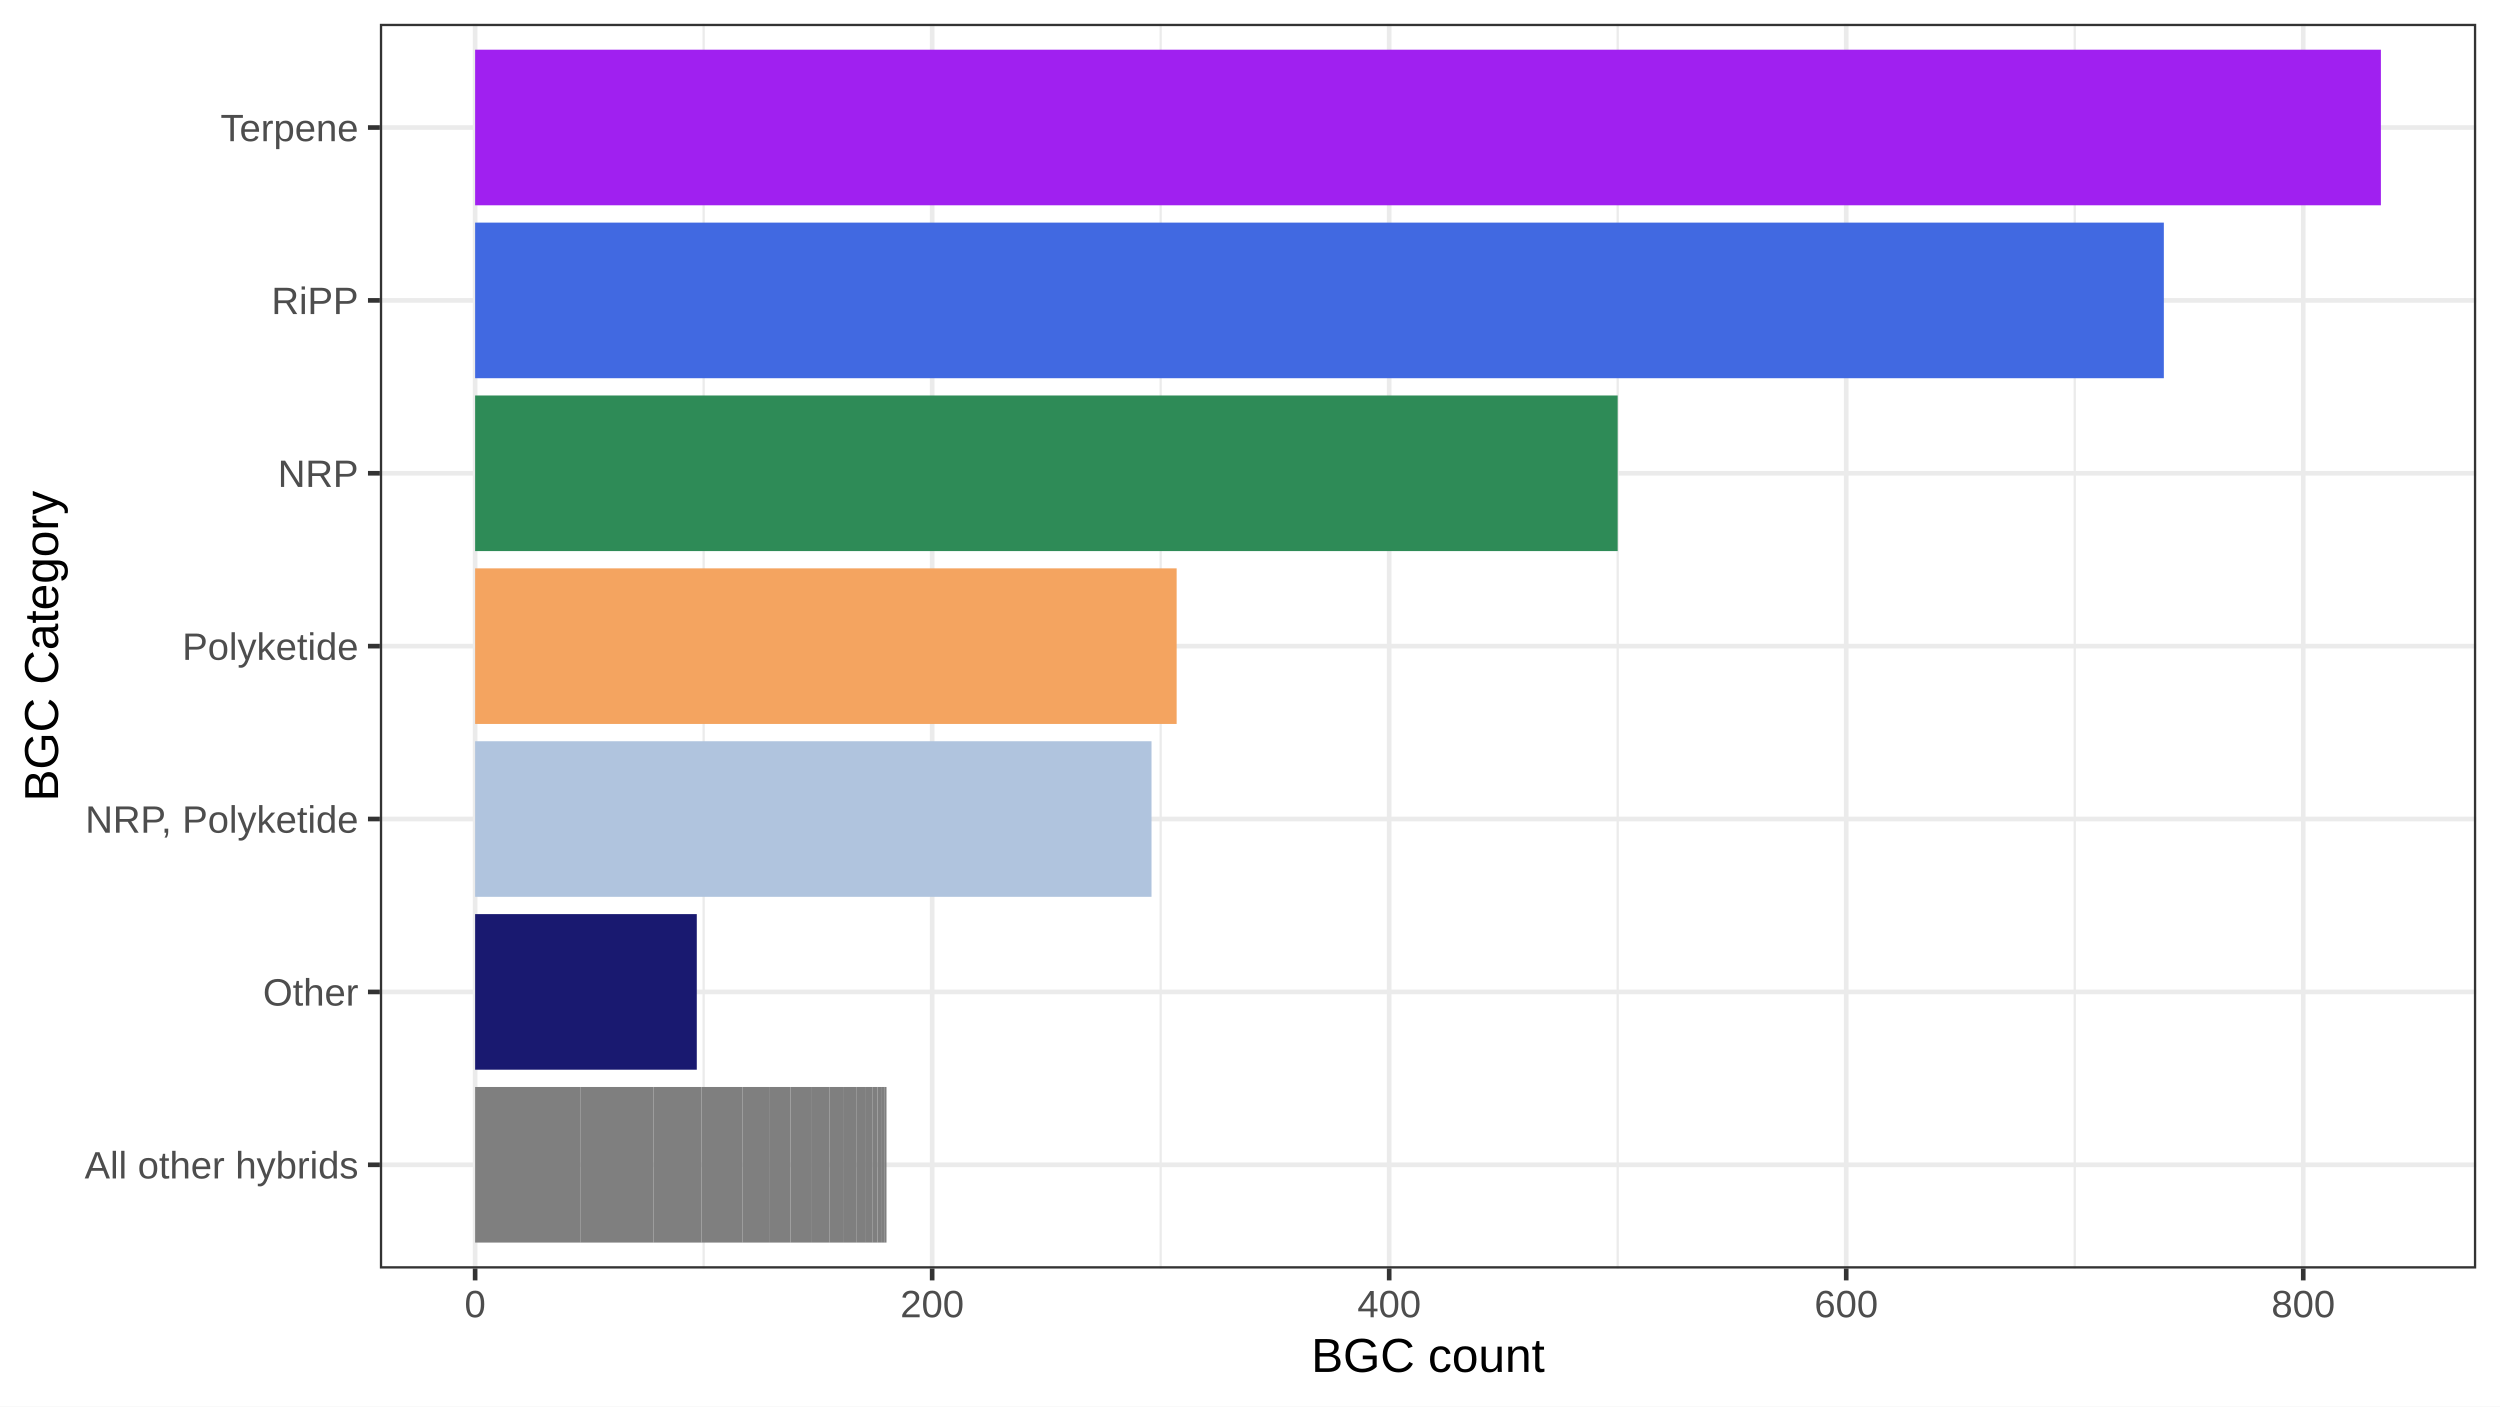
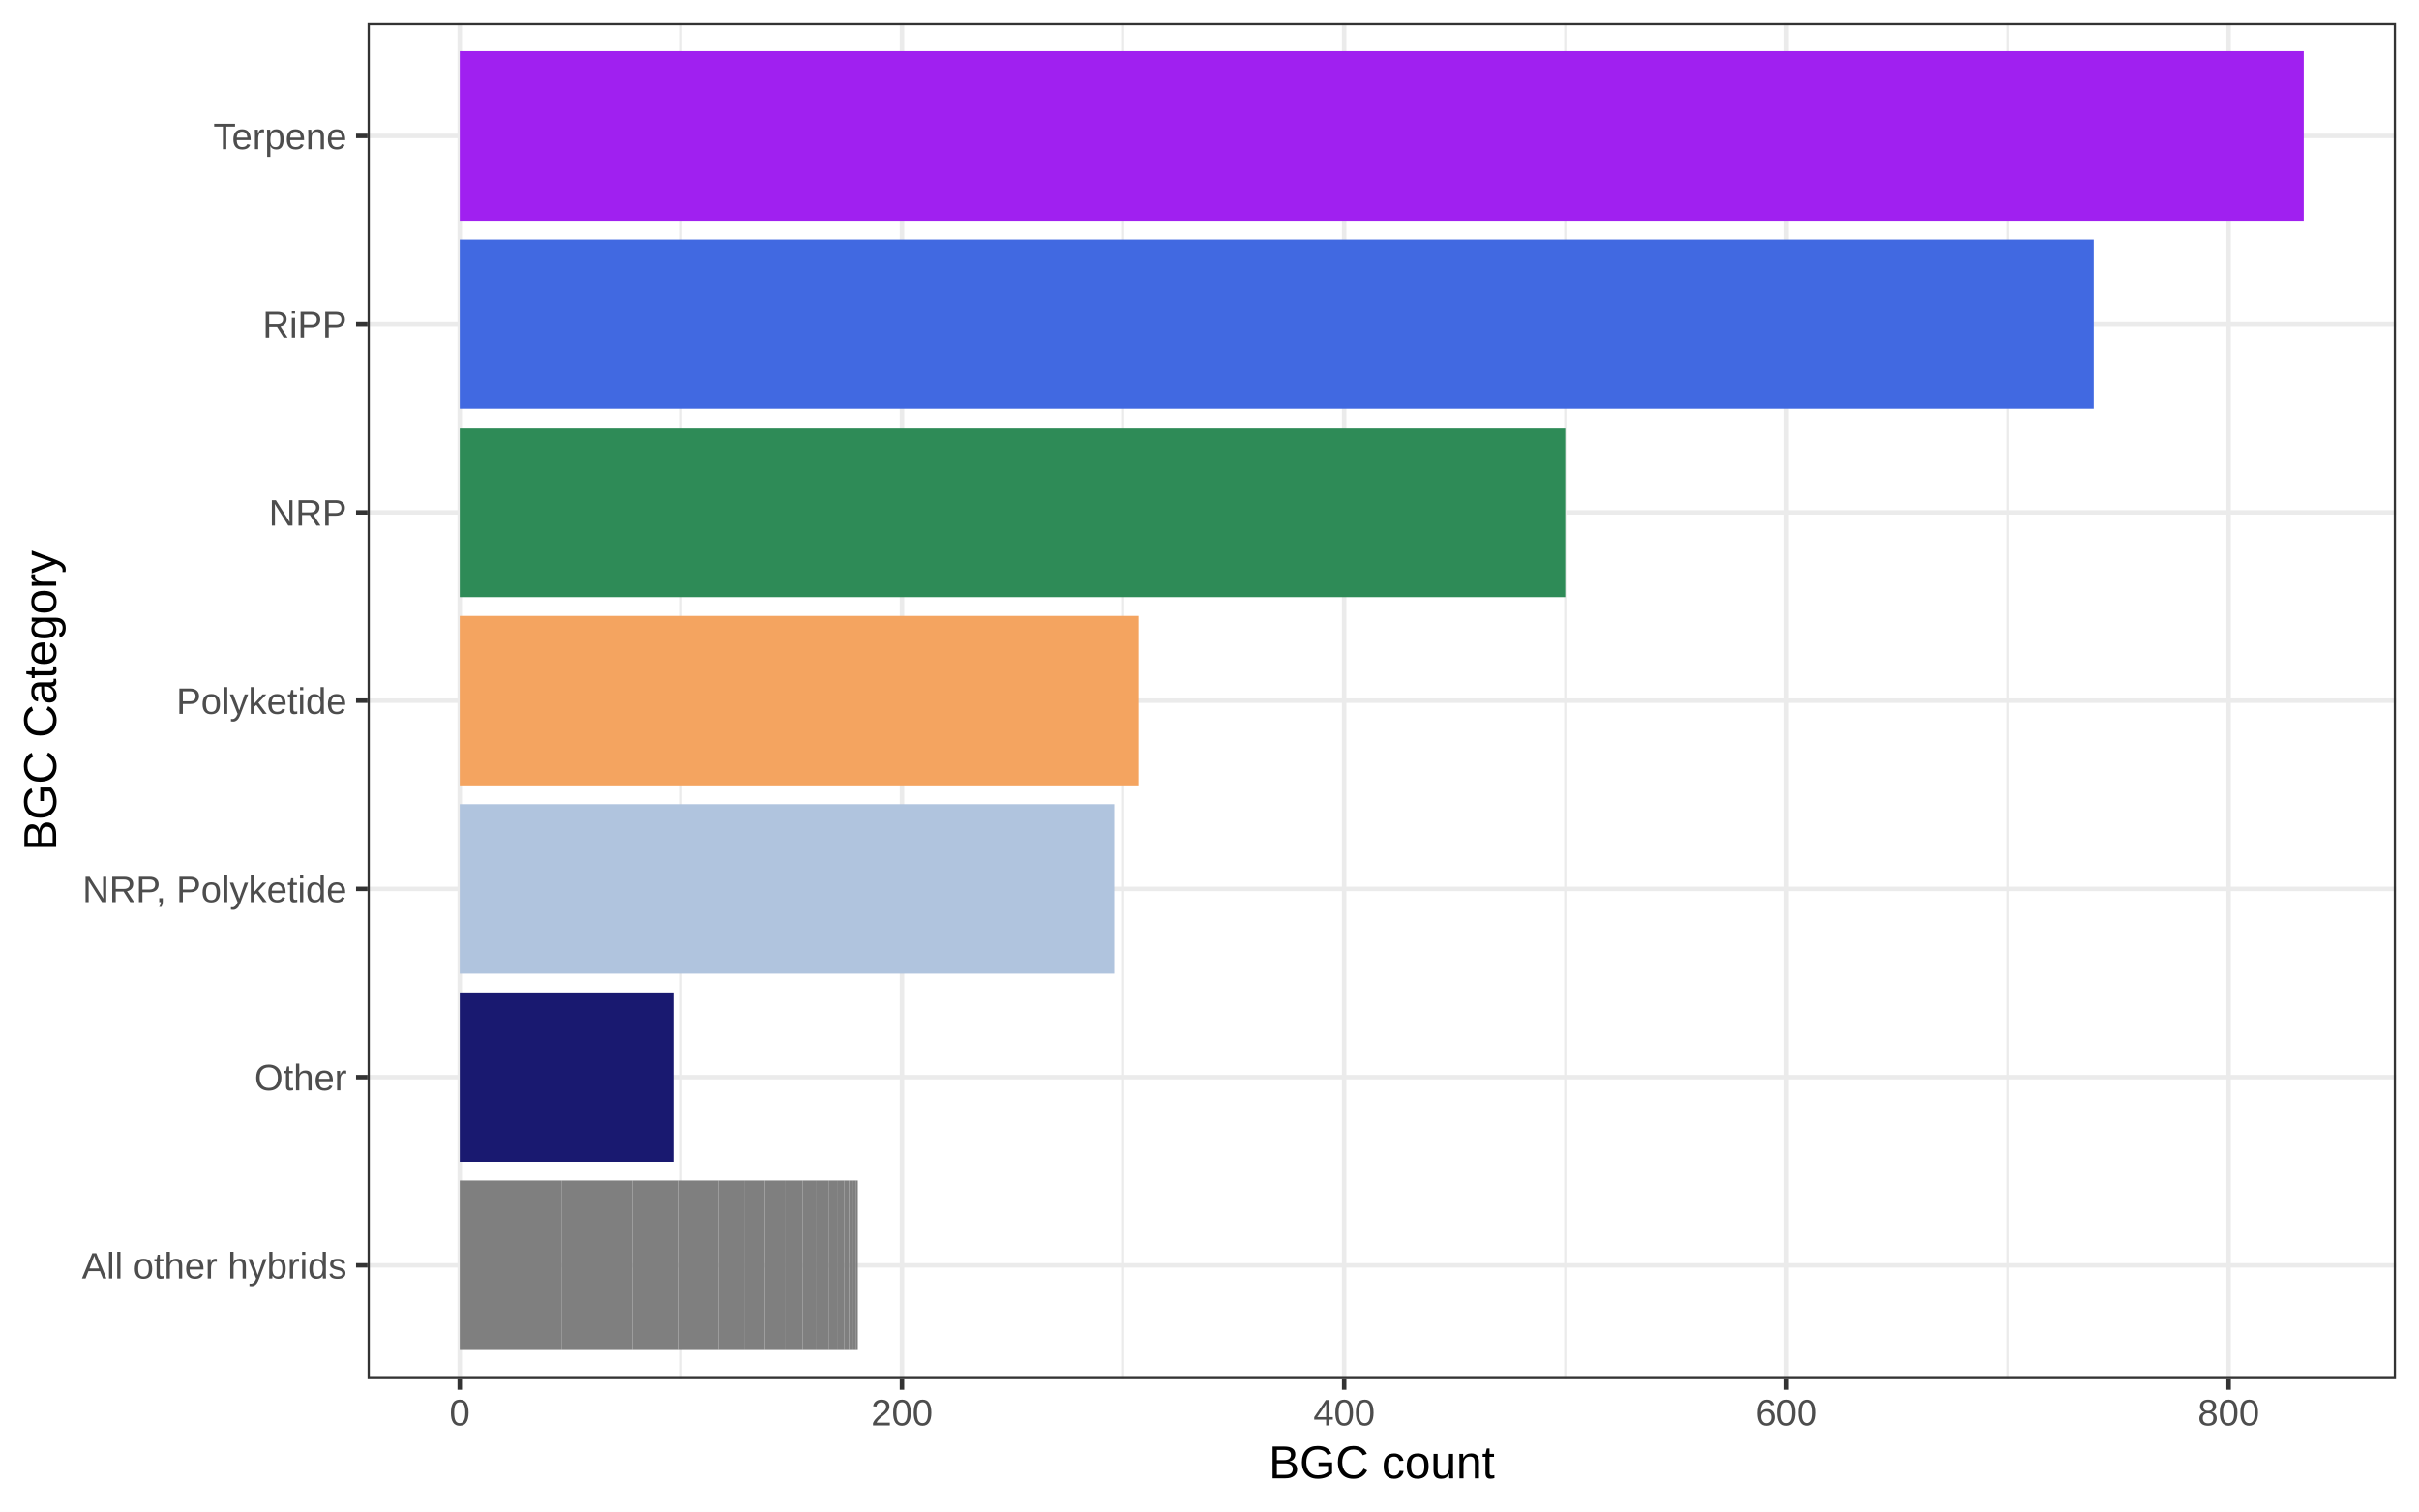
- <svg xmlns="http://www.w3.org/2000/svg" class="svglite" width="576.00pt" height="324.00pt" viewBox="0 0 576.00 324.00">
+ <svg xmlns="http://www.w3.org/2000/svg" class="svglite" width="576.00pt" height="360.00pt" viewBox="0 0 576.00 360.00">
  <defs>
    <style type="text/css">
    .svglite line, .svglite polyline, .svglite polygon, .svglite path, .svglite rect, .svglite circle {
      fill: none;
      stroke: #000000;
      stroke-linecap: round;
      stroke-linejoin: round;
      stroke-miterlimit: 10.00;
    }
    .svglite text {
      white-space: pre;
    }
  </style>
  </defs>
  <rect width="100%" height="100%" style="stroke: none; fill: #FFFFFF;" />
  <defs>
-     <clipPath id="cpMC4wMHw1NzYuMDB8MC4wMHwzMjQuMDA=">
-       <rect x="0.00" y="0.00" width="576.00" height="324.00" />
+     <clipPath id="cpMC4wMHw1NzYuMDB8MC4wMHwzNjAuMDA=">
+       <rect x="0.00" y="0.00" width="576.00" height="360.00" />
    </clipPath>
  </defs>
-   <g clip-path="url(#cpMC4wMHw1NzYuMDB8MC4wMHwzMjQuMDA=)">
-     <rect x="0.00" y="0.00" width="576.00" height="324.00" style="stroke-width: 1.07; stroke: #FFFFFF; fill: #FFFFFF;" />
+   <g clip-path="url(#cpMC4wMHw1NzYuMDB8MC4wMHwzNjAuMDA=)">
+     <rect x="0.00" y="0.00" width="576.00" height="360.00" style="stroke-width: 1.07; stroke: #FFFFFF; fill: #FFFFFF;" />
  </g>
  <defs>
-     <clipPath id="cpODcuNTJ8NTcwLjUyfDUuNDh8MjkyLjI3">
-       <rect x="87.52" y="5.48" width="483.00" height="286.79" />
+     <clipPath id="cpODcuNTJ8NTcwLjUyfDUuNDh8MzI4LjI3">
+       <rect x="87.52" y="5.48" width="483.00" height="322.79" />
    </clipPath>
  </defs>
-   <g clip-path="url(#cpODcuNTJ8NTcwLjUyfDUuNDh8MjkyLjI3)">
-     <rect x="87.52" y="5.48" width="483.00" height="286.79" style="stroke-width: 1.07; stroke: none; fill: #FFFFFF;" />
-     <polyline points="162.12,292.27 162.12,5.48 " style="stroke-width: 0.53; stroke: #EBEBEB; stroke-linecap: butt;" />
-     <polyline points="267.42,292.27 267.42,5.48 " style="stroke-width: 0.53; stroke: #EBEBEB; stroke-linecap: butt;" />
-     <polyline points="372.72,292.27 372.72,5.48 " style="stroke-width: 0.53; stroke: #EBEBEB; stroke-linecap: butt;" />
-     <polyline points="478.02,292.27 478.02,5.48 " style="stroke-width: 0.53; stroke: #EBEBEB; stroke-linecap: butt;" />
-     <polyline points="87.52,268.37 570.52,268.37 " style="stroke-width: 1.07; stroke: #EBEBEB; stroke-linecap: butt;" />
-     <polyline points="87.52,228.54 570.52,228.54 " style="stroke-width: 1.07; stroke: #EBEBEB; stroke-linecap: butt;" />
-     <polyline points="87.52,188.70 570.52,188.70 " style="stroke-width: 1.07; stroke: #EBEBEB; stroke-linecap: butt;" />
-     <polyline points="87.52,148.87 570.52,148.87 " style="stroke-width: 1.07; stroke: #EBEBEB; stroke-linecap: butt;" />
-     <polyline points="87.52,109.04 570.52,109.04 " style="stroke-width: 1.07; stroke: #EBEBEB; stroke-linecap: butt;" />
-     <polyline points="87.52,69.21 570.52,69.21 " style="stroke-width: 1.07; stroke: #EBEBEB; stroke-linecap: butt;" />
-     <polyline points="87.52,29.38 570.52,29.38 " style="stroke-width: 1.07; stroke: #EBEBEB; stroke-linecap: butt;" />
-     <polyline points="109.47,292.27 109.47,5.48 " style="stroke-width: 1.07; stroke: #EBEBEB; stroke-linecap: butt;" />
-     <polyline points="214.77,292.27 214.77,5.48 " style="stroke-width: 1.07; stroke: #EBEBEB; stroke-linecap: butt;" />
-     <polyline points="320.07,292.27 320.07,5.48 " style="stroke-width: 1.07; stroke: #EBEBEB; stroke-linecap: butt;" />
-     <polyline points="425.37,292.27 425.37,5.48 " style="stroke-width: 1.07; stroke: #EBEBEB; stroke-linecap: butt;" />
-     <polyline points="530.67,292.27 530.67,5.48 " style="stroke-width: 1.07; stroke: #EBEBEB; stroke-linecap: butt;" />
-     <rect x="109.47" y="11.45" width="439.09" height="35.85" style="stroke-width: 1.07; stroke: none; stroke-linecap: butt; stroke-linejoin: miter; fill: #A020F0;" />
-     <rect x="109.47" y="51.29" width="389.08" height="35.85" style="stroke-width: 1.07; stroke: none; stroke-linecap: butt; stroke-linejoin: miter; fill: #4169E1;" />
-     <rect x="109.47" y="91.12" width="263.24" height="35.85" style="stroke-width: 1.07; stroke: none; stroke-linecap: butt; stroke-linejoin: miter; fill: #2E8B57;" />
-     <rect x="109.47" y="130.95" width="161.63" height="35.85" style="stroke-width: 1.07; stroke: none; stroke-linecap: butt; stroke-linejoin: miter; fill: #F4A460;" />
-     <rect x="109.47" y="170.78" width="155.84" height="35.85" style="stroke-width: 1.07; stroke: none; stroke-linecap: butt; stroke-linejoin: miter; fill: #B0C4DE;" />
-     <rect x="109.47" y="210.61" width="51.07" height="35.85" style="stroke-width: 1.07; stroke: none; stroke-linecap: butt; stroke-linejoin: miter; fill: #191970;" />
-     <rect x="109.47" y="250.44" width="24.22" height="35.85" style="stroke-width: 1.07; stroke: none; stroke-linecap: butt; stroke-linejoin: miter; fill: #7F7F7F;" />
-     <rect x="133.69" y="250.44" width="16.85" height="35.85" style="stroke-width: 1.07; stroke: none; stroke-linecap: butt; stroke-linejoin: miter; fill: #7F7F7F;" />
-     <rect x="150.54" y="250.44" width="11.06" height="35.85" style="stroke-width: 1.07; stroke: none; stroke-linecap: butt; stroke-linejoin: miter; fill: #7F7F7F;" />
-     <rect x="161.60" y="250.44" width="9.48" height="35.85" style="stroke-width: 1.07; stroke: none; stroke-linecap: butt; stroke-linejoin: miter; fill: #7F7F7F;" />
-     <rect x="171.07" y="250.44" width="6.32" height="35.85" style="stroke-width: 1.07; stroke: none; stroke-linecap: butt; stroke-linejoin: miter; fill: #7F7F7F;" />
-     <rect x="177.39" y="250.44" width="4.74" height="35.85" style="stroke-width: 1.07; stroke: none; stroke-linecap: butt; stroke-linejoin: miter; fill: #7F7F7F;" />
-     <rect x="182.13" y="250.44" width="4.74" height="35.85" style="stroke-width: 1.07; stroke: none; stroke-linecap: butt; stroke-linejoin: miter; fill: #7F7F7F;" />
-     <rect x="186.87" y="250.44" width="4.21" height="35.85" style="stroke-width: 1.07; stroke: none; stroke-linecap: butt; stroke-linejoin: miter; fill: #7F7F7F;" />
-     <rect x="191.08" y="250.44" width="3.16" height="35.85" style="stroke-width: 1.07; stroke: none; stroke-linecap: butt; stroke-linejoin: miter; fill: #7F7F7F;" />
-     <rect x="194.24" y="250.44" width="3.16" height="35.85" style="stroke-width: 1.07; stroke: none; stroke-linecap: butt; stroke-linejoin: miter; fill: #7F7F7F;" />
-     <rect x="197.40" y="250.44" width="2.11" height="35.85" style="stroke-width: 1.07; stroke: none; stroke-linecap: butt; stroke-linejoin: miter; fill: #7F7F7F;" />
-     <rect x="199.50" y="250.44" width="1.58" height="35.85" style="stroke-width: 1.07; stroke: none; stroke-linecap: butt; stroke-linejoin: miter; fill: #7F7F7F;" />
-     <rect x="201.08" y="250.44" width="1.05" height="35.85" style="stroke-width: 1.07; stroke: none; stroke-linecap: butt; stroke-linejoin: miter; fill: #7F7F7F;" />
-     <rect x="202.14" y="250.44" width="1.05" height="35.85" style="stroke-width: 1.07; stroke: none; stroke-linecap: butt; stroke-linejoin: miter; fill: #7F7F7F;" />
-     <rect x="203.19" y="250.44" width="0.53" height="35.85" style="stroke-width: 1.07; stroke: none; stroke-linecap: butt; stroke-linejoin: miter; fill: #7F7F7F;" />
-     <rect x="203.72" y="250.44" width="0.53" height="35.85" style="stroke-width: 1.07; stroke: none; stroke-linecap: butt; stroke-linejoin: miter; fill: #7F7F7F;" />
-     <rect x="87.52" y="5.48" width="483.00" height="286.79" style="stroke-width: 1.07; stroke: #333333;" />
+   <g clip-path="url(#cpODcuNTJ8NTcwLjUyfDUuNDh8MzI4LjI3)">
+     <rect x="87.52" y="5.48" width="483.00" height="322.79" style="stroke-width: 1.07; stroke: none; fill: #FFFFFF;" />
+     <polyline points="162.12,328.27 162.12,5.48 " style="stroke-width: 0.53; stroke: #EBEBEB; stroke-linecap: butt;" />
+     <polyline points="267.42,328.27 267.42,5.48 " style="stroke-width: 0.53; stroke: #EBEBEB; stroke-linecap: butt;" />
+     <polyline points="372.72,328.27 372.72,5.48 " style="stroke-width: 0.53; stroke: #EBEBEB; stroke-linecap: butt;" />
+     <polyline points="478.02,328.27 478.02,5.48 " style="stroke-width: 0.53; stroke: #EBEBEB; stroke-linecap: butt;" />
+     <polyline points="87.52,301.37 570.52,301.37 " style="stroke-width: 1.07; stroke: #EBEBEB; stroke-linecap: butt;" />
+     <polyline points="87.52,256.54 570.52,256.54 " style="stroke-width: 1.07; stroke: #EBEBEB; stroke-linecap: butt;" />
+     <polyline points="87.52,211.70 570.52,211.70 " style="stroke-width: 1.07; stroke: #EBEBEB; stroke-linecap: butt;" />
+     <polyline points="87.52,166.87 570.52,166.87 " style="stroke-width: 1.07; stroke: #EBEBEB; stroke-linecap: butt;" />
+     <polyline points="87.52,122.04 570.52,122.04 " style="stroke-width: 1.07; stroke: #EBEBEB; stroke-linecap: butt;" />
+     <polyline points="87.52,77.21 570.52,77.21 " style="stroke-width: 1.07; stroke: #EBEBEB; stroke-linecap: butt;" />
+     <polyline points="87.52,32.38 570.52,32.38 " style="stroke-width: 1.07; stroke: #EBEBEB; stroke-linecap: butt;" />
+     <polyline points="109.47,328.27 109.47,5.48 " style="stroke-width: 1.07; stroke: #EBEBEB; stroke-linecap: butt;" />
+     <polyline points="214.77,328.27 214.77,5.48 " style="stroke-width: 1.07; stroke: #EBEBEB; stroke-linecap: butt;" />
+     <polyline points="320.07,328.27 320.07,5.48 " style="stroke-width: 1.07; stroke: #EBEBEB; stroke-linecap: butt;" />
+     <polyline points="425.37,328.27 425.37,5.48 " style="stroke-width: 1.07; stroke: #EBEBEB; stroke-linecap: butt;" />
+     <polyline points="530.67,328.27 530.67,5.48 " style="stroke-width: 1.07; stroke: #EBEBEB; stroke-linecap: butt;" />
+     <rect x="109.47" y="12.20" width="439.09" height="40.35" style="stroke-width: 1.07; stroke: none; stroke-linecap: butt; stroke-linejoin: miter; fill: #A020F0;" />
+     <rect x="109.47" y="57.04" width="389.08" height="40.35" style="stroke-width: 1.07; stroke: none; stroke-linecap: butt; stroke-linejoin: miter; fill: #4169E1;" />
+     <rect x="109.47" y="101.87" width="263.24" height="40.35" style="stroke-width: 1.07; stroke: none; stroke-linecap: butt; stroke-linejoin: miter; fill: #2E8B57;" />
+     <rect x="109.47" y="146.70" width="161.63" height="40.35" style="stroke-width: 1.07; stroke: none; stroke-linecap: butt; stroke-linejoin: miter; fill: #F4A460;" />
+     <rect x="109.47" y="191.53" width="155.84" height="40.35" style="stroke-width: 1.07; stroke: none; stroke-linecap: butt; stroke-linejoin: miter; fill: #B0C4DE;" />
+     <rect x="109.47" y="236.36" width="51.07" height="40.35" style="stroke-width: 1.07; stroke: none; stroke-linecap: butt; stroke-linejoin: miter; fill: #191970;" />
+     <rect x="109.47" y="281.19" width="24.22" height="40.35" style="stroke-width: 1.07; stroke: none; stroke-linecap: butt; stroke-linejoin: miter; fill: #7F7F7F;" />
+     <rect x="133.69" y="281.19" width="16.85" height="40.35" style="stroke-width: 1.07; stroke: none; stroke-linecap: butt; stroke-linejoin: miter; fill: #7F7F7F;" />
+     <rect x="150.54" y="281.19" width="11.06" height="40.35" style="stroke-width: 1.07; stroke: none; stroke-linecap: butt; stroke-linejoin: miter; fill: #7F7F7F;" />
+     <rect x="161.60" y="281.19" width="9.48" height="40.35" style="stroke-width: 1.07; stroke: none; stroke-linecap: butt; stroke-linejoin: miter; fill: #7F7F7F;" />
+     <rect x="171.07" y="281.19" width="6.32" height="40.35" style="stroke-width: 1.07; stroke: none; stroke-linecap: butt; stroke-linejoin: miter; fill: #7F7F7F;" />
+     <rect x="177.39" y="281.19" width="4.74" height="40.35" style="stroke-width: 1.07; stroke: none; stroke-linecap: butt; stroke-linejoin: miter; fill: #7F7F7F;" />
+     <rect x="182.13" y="281.19" width="4.74" height="40.35" style="stroke-width: 1.07; stroke: none; stroke-linecap: butt; stroke-linejoin: miter; fill: #7F7F7F;" />
+     <rect x="186.87" y="281.19" width="4.21" height="40.35" style="stroke-width: 1.07; stroke: none; stroke-linecap: butt; stroke-linejoin: miter; fill: #7F7F7F;" />
+     <rect x="191.08" y="281.19" width="3.16" height="40.35" style="stroke-width: 1.07; stroke: none; stroke-linecap: butt; stroke-linejoin: miter; fill: #7F7F7F;" />
+     <rect x="194.24" y="281.19" width="3.16" height="40.35" style="stroke-width: 1.07; stroke: none; stroke-linecap: butt; stroke-linejoin: miter; fill: #7F7F7F;" />
+     <rect x="197.40" y="281.19" width="2.11" height="40.35" style="stroke-width: 1.07; stroke: none; stroke-linecap: butt; stroke-linejoin: miter; fill: #7F7F7F;" />
+     <rect x="199.50" y="281.19" width="1.58" height="40.35" style="stroke-width: 1.07; stroke: none; stroke-linecap: butt; stroke-linejoin: miter; fill: #7F7F7F;" />
+     <rect x="201.08" y="281.19" width="1.05" height="40.35" style="stroke-width: 1.07; stroke: none; stroke-linecap: butt; stroke-linejoin: miter; fill: #7F7F7F;" />
+     <rect x="202.14" y="281.19" width="1.05" height="40.35" style="stroke-width: 1.07; stroke: none; stroke-linecap: butt; stroke-linejoin: miter; fill: #7F7F7F;" />
+     <rect x="203.19" y="281.19" width="0.53" height="40.35" style="stroke-width: 1.07; stroke: none; stroke-linecap: butt; stroke-linejoin: miter; fill: #7F7F7F;" />
+     <rect x="203.72" y="281.19" width="0.53" height="40.35" style="stroke-width: 1.07; stroke: none; stroke-linecap: butt; stroke-linejoin: miter; fill: #7F7F7F;" />
+     <rect x="87.52" y="5.48" width="483.00" height="322.79" style="stroke-width: 1.07; stroke: #333333;" />
  </g>
-   <g clip-path="url(#cpMC4wMHw1NzYuMDB8MC4wMHwzMjQuMDA=)">
-     <text x="82.59" y="271.52" text-anchor="end" style="font-size: 8.80px;fill: #4D4D4D; font-family: &quot;Arial&quot;;" textLength="63.08px" lengthAdjust="spacingAndGlyphs">All other hybrids</text>
-     <text x="82.59" y="231.69" text-anchor="end" style="font-size: 8.80px;fill: #4D4D4D; font-family: &quot;Arial&quot;;" textLength="22.00px" lengthAdjust="spacingAndGlyphs">Other</text>
-     <text x="82.59" y="191.86" text-anchor="end" style="font-size: 8.80px;fill: #4D4D4D; font-family: &quot;Arial&quot;;" textLength="64.04px" lengthAdjust="spacingAndGlyphs">NRP, Polyketide</text>
-     <text x="82.59" y="152.03" text-anchor="end" style="font-size: 8.80px;fill: #4D4D4D; font-family: &quot;Arial&quot;;" textLength="40.59px" lengthAdjust="spacingAndGlyphs">Polyketide</text>
-     <text x="82.59" y="112.19" text-anchor="end" style="font-size: 8.80px;fill: #4D4D4D; font-family: &quot;Arial&quot;;" textLength="18.57px" lengthAdjust="spacingAndGlyphs">NRP</text>
-     <text x="82.59" y="72.36" text-anchor="end" style="font-size: 8.80px;fill: #4D4D4D; font-family: &quot;Arial&quot;;" textLength="20.04px" lengthAdjust="spacingAndGlyphs">RiPP</text>
-     <text x="82.59" y="32.53" text-anchor="end" style="font-size: 8.80px;fill: #4D4D4D; font-family: &quot;Arial&quot;;" textLength="32.78px" lengthAdjust="spacingAndGlyphs">Terpene</text>
-     <polyline points="84.78,268.37 87.52,268.37 " style="stroke-width: 1.07; stroke: #333333; stroke-linecap: butt;" />
-     <polyline points="84.78,228.54 87.52,228.54 " style="stroke-width: 1.07; stroke: #333333; stroke-linecap: butt;" />
-     <polyline points="84.78,188.70 87.52,188.70 " style="stroke-width: 1.07; stroke: #333333; stroke-linecap: butt;" />
-     <polyline points="84.78,148.87 87.52,148.87 " style="stroke-width: 1.07; stroke: #333333; stroke-linecap: butt;" />
-     <polyline points="84.78,109.04 87.52,109.04 " style="stroke-width: 1.07; stroke: #333333; stroke-linecap: butt;" />
-     <polyline points="84.78,69.21 87.52,69.21 " style="stroke-width: 1.07; stroke: #333333; stroke-linecap: butt;" />
-     <polyline points="84.78,29.38 87.52,29.38 " style="stroke-width: 1.07; stroke: #333333; stroke-linecap: butt;" />
-     <polyline points="109.47,295.01 109.47,292.27 " style="stroke-width: 1.07; stroke: #333333; stroke-linecap: butt;" />
-     <polyline points="214.77,295.01 214.77,292.27 " style="stroke-width: 1.07; stroke: #333333; stroke-linecap: butt;" />
-     <polyline points="320.07,295.01 320.07,292.27 " style="stroke-width: 1.07; stroke: #333333; stroke-linecap: butt;" />
-     <polyline points="425.37,295.01 425.37,292.27 " style="stroke-width: 1.07; stroke: #333333; stroke-linecap: butt;" />
-     <polyline points="530.67,295.01 530.67,292.27 " style="stroke-width: 1.07; stroke: #333333; stroke-linecap: butt;" />
-     <text x="109.47" y="303.50" text-anchor="middle" style="font-size: 8.80px;fill: #4D4D4D; font-family: &quot;Arial&quot;;" textLength="4.90px" lengthAdjust="spacingAndGlyphs">0</text>
-     <text x="214.77" y="303.50" text-anchor="middle" style="font-size: 8.80px;fill: #4D4D4D; font-family: &quot;Arial&quot;;" textLength="14.69px" lengthAdjust="spacingAndGlyphs">200</text>
-     <text x="320.07" y="303.50" text-anchor="middle" style="font-size: 8.80px;fill: #4D4D4D; font-family: &quot;Arial&quot;;" textLength="14.69px" lengthAdjust="spacingAndGlyphs">400</text>
-     <text x="425.37" y="303.50" text-anchor="middle" style="font-size: 8.80px;fill: #4D4D4D; font-family: &quot;Arial&quot;;" textLength="14.69px" lengthAdjust="spacingAndGlyphs">600</text>
-     <text x="530.67" y="303.50" text-anchor="middle" style="font-size: 8.80px;fill: #4D4D4D; font-family: &quot;Arial&quot;;" textLength="14.69px" lengthAdjust="spacingAndGlyphs">800</text>
-     <text x="329.02" y="316.09" text-anchor="middle" style="font-size: 11.00px; font-family: &quot;Arial&quot;;" textLength="53.80px" lengthAdjust="spacingAndGlyphs">BGC count</text>
-     <text transform="translate(13.37,148.87) rotate(-90)" text-anchor="middle" style="font-size: 11.00px; font-family: &quot;Arial&quot;;" textLength="71.52px" lengthAdjust="spacingAndGlyphs">BGC Category</text>
+   <g clip-path="url(#cpMC4wMHw1NzYuMDB8MC4wMHwzNjAuMDA=)">
+     <text x="82.59" y="304.52" text-anchor="end" style="font-size: 8.80px;fill: #4D4D4D; font-family: &quot;Arial&quot;;" textLength="63.08px" lengthAdjust="spacingAndGlyphs">All other hybrids</text>
+     <text x="82.59" y="259.69" text-anchor="end" style="font-size: 8.80px;fill: #4D4D4D; font-family: &quot;Arial&quot;;" textLength="22.00px" lengthAdjust="spacingAndGlyphs">Other</text>
+     <text x="82.59" y="214.86" text-anchor="end" style="font-size: 8.80px;fill: #4D4D4D; font-family: &quot;Arial&quot;;" textLength="64.04px" lengthAdjust="spacingAndGlyphs">NRP, Polyketide</text>
+     <text x="82.59" y="170.03" text-anchor="end" style="font-size: 8.80px;fill: #4D4D4D; font-family: &quot;Arial&quot;;" textLength="40.59px" lengthAdjust="spacingAndGlyphs">Polyketide</text>
+     <text x="82.59" y="125.19" text-anchor="end" style="font-size: 8.80px;fill: #4D4D4D; font-family: &quot;Arial&quot;;" textLength="18.57px" lengthAdjust="spacingAndGlyphs">NRP</text>
+     <text x="82.59" y="80.36" text-anchor="end" style="font-size: 8.80px;fill: #4D4D4D; font-family: &quot;Arial&quot;;" textLength="20.04px" lengthAdjust="spacingAndGlyphs">RiPP</text>
+     <text x="82.59" y="35.53" text-anchor="end" style="font-size: 8.80px;fill: #4D4D4D; font-family: &quot;Arial&quot;;" textLength="32.78px" lengthAdjust="spacingAndGlyphs">Terpene</text>
+     <polyline points="84.78,301.37 87.52,301.37 " style="stroke-width: 1.07; stroke: #333333; stroke-linecap: butt;" />
+     <polyline points="84.78,256.54 87.52,256.54 " style="stroke-width: 1.07; stroke: #333333; stroke-linecap: butt;" />
+     <polyline points="84.78,211.70 87.52,211.70 " style="stroke-width: 1.07; stroke: #333333; stroke-linecap: butt;" />
+     <polyline points="84.78,166.87 87.52,166.87 " style="stroke-width: 1.07; stroke: #333333; stroke-linecap: butt;" />
+     <polyline points="84.78,122.04 87.52,122.04 " style="stroke-width: 1.07; stroke: #333333; stroke-linecap: butt;" />
+     <polyline points="84.78,77.21 87.52,77.21 " style="stroke-width: 1.07; stroke: #333333; stroke-linecap: butt;" />
+     <polyline points="84.78,32.38 87.52,32.38 " style="stroke-width: 1.07; stroke: #333333; stroke-linecap: butt;" />
+     <polyline points="109.47,331.01 109.47,328.27 " style="stroke-width: 1.07; stroke: #333333; stroke-linecap: butt;" />
+     <polyline points="214.77,331.01 214.77,328.27 " style="stroke-width: 1.07; stroke: #333333; stroke-linecap: butt;" />
+     <polyline points="320.07,331.01 320.07,328.27 " style="stroke-width: 1.07; stroke: #333333; stroke-linecap: butt;" />
+     <polyline points="425.37,331.01 425.37,328.27 " style="stroke-width: 1.07; stroke: #333333; stroke-linecap: butt;" />
+     <polyline points="530.67,331.01 530.67,328.27 " style="stroke-width: 1.07; stroke: #333333; stroke-linecap: butt;" />
+     <text x="109.47" y="339.50" text-anchor="middle" style="font-size: 8.80px;fill: #4D4D4D; font-family: &quot;Arial&quot;;" textLength="4.90px" lengthAdjust="spacingAndGlyphs">0</text>
+     <text x="214.77" y="339.50" text-anchor="middle" style="font-size: 8.80px;fill: #4D4D4D; font-family: &quot;Arial&quot;;" textLength="14.69px" lengthAdjust="spacingAndGlyphs">200</text>
+     <text x="320.07" y="339.50" text-anchor="middle" style="font-size: 8.80px;fill: #4D4D4D; font-family: &quot;Arial&quot;;" textLength="14.69px" lengthAdjust="spacingAndGlyphs">400</text>
+     <text x="425.37" y="339.50" text-anchor="middle" style="font-size: 8.80px;fill: #4D4D4D; font-family: &quot;Arial&quot;;" textLength="14.69px" lengthAdjust="spacingAndGlyphs">600</text>
+     <text x="530.67" y="339.50" text-anchor="middle" style="font-size: 8.80px;fill: #4D4D4D; font-family: &quot;Arial&quot;;" textLength="14.69px" lengthAdjust="spacingAndGlyphs">800</text>
+     <text x="329.02" y="352.09" text-anchor="middle" style="font-size: 11.00px; font-family: &quot;Arial&quot;;" textLength="53.80px" lengthAdjust="spacingAndGlyphs">BGC count</text>
+     <text transform="translate(13.37,166.87) rotate(-90)" text-anchor="middle" style="font-size: 11.00px; font-family: &quot;Arial&quot;;" textLength="71.52px" lengthAdjust="spacingAndGlyphs">BGC Category</text>
  </g>
</svg>
